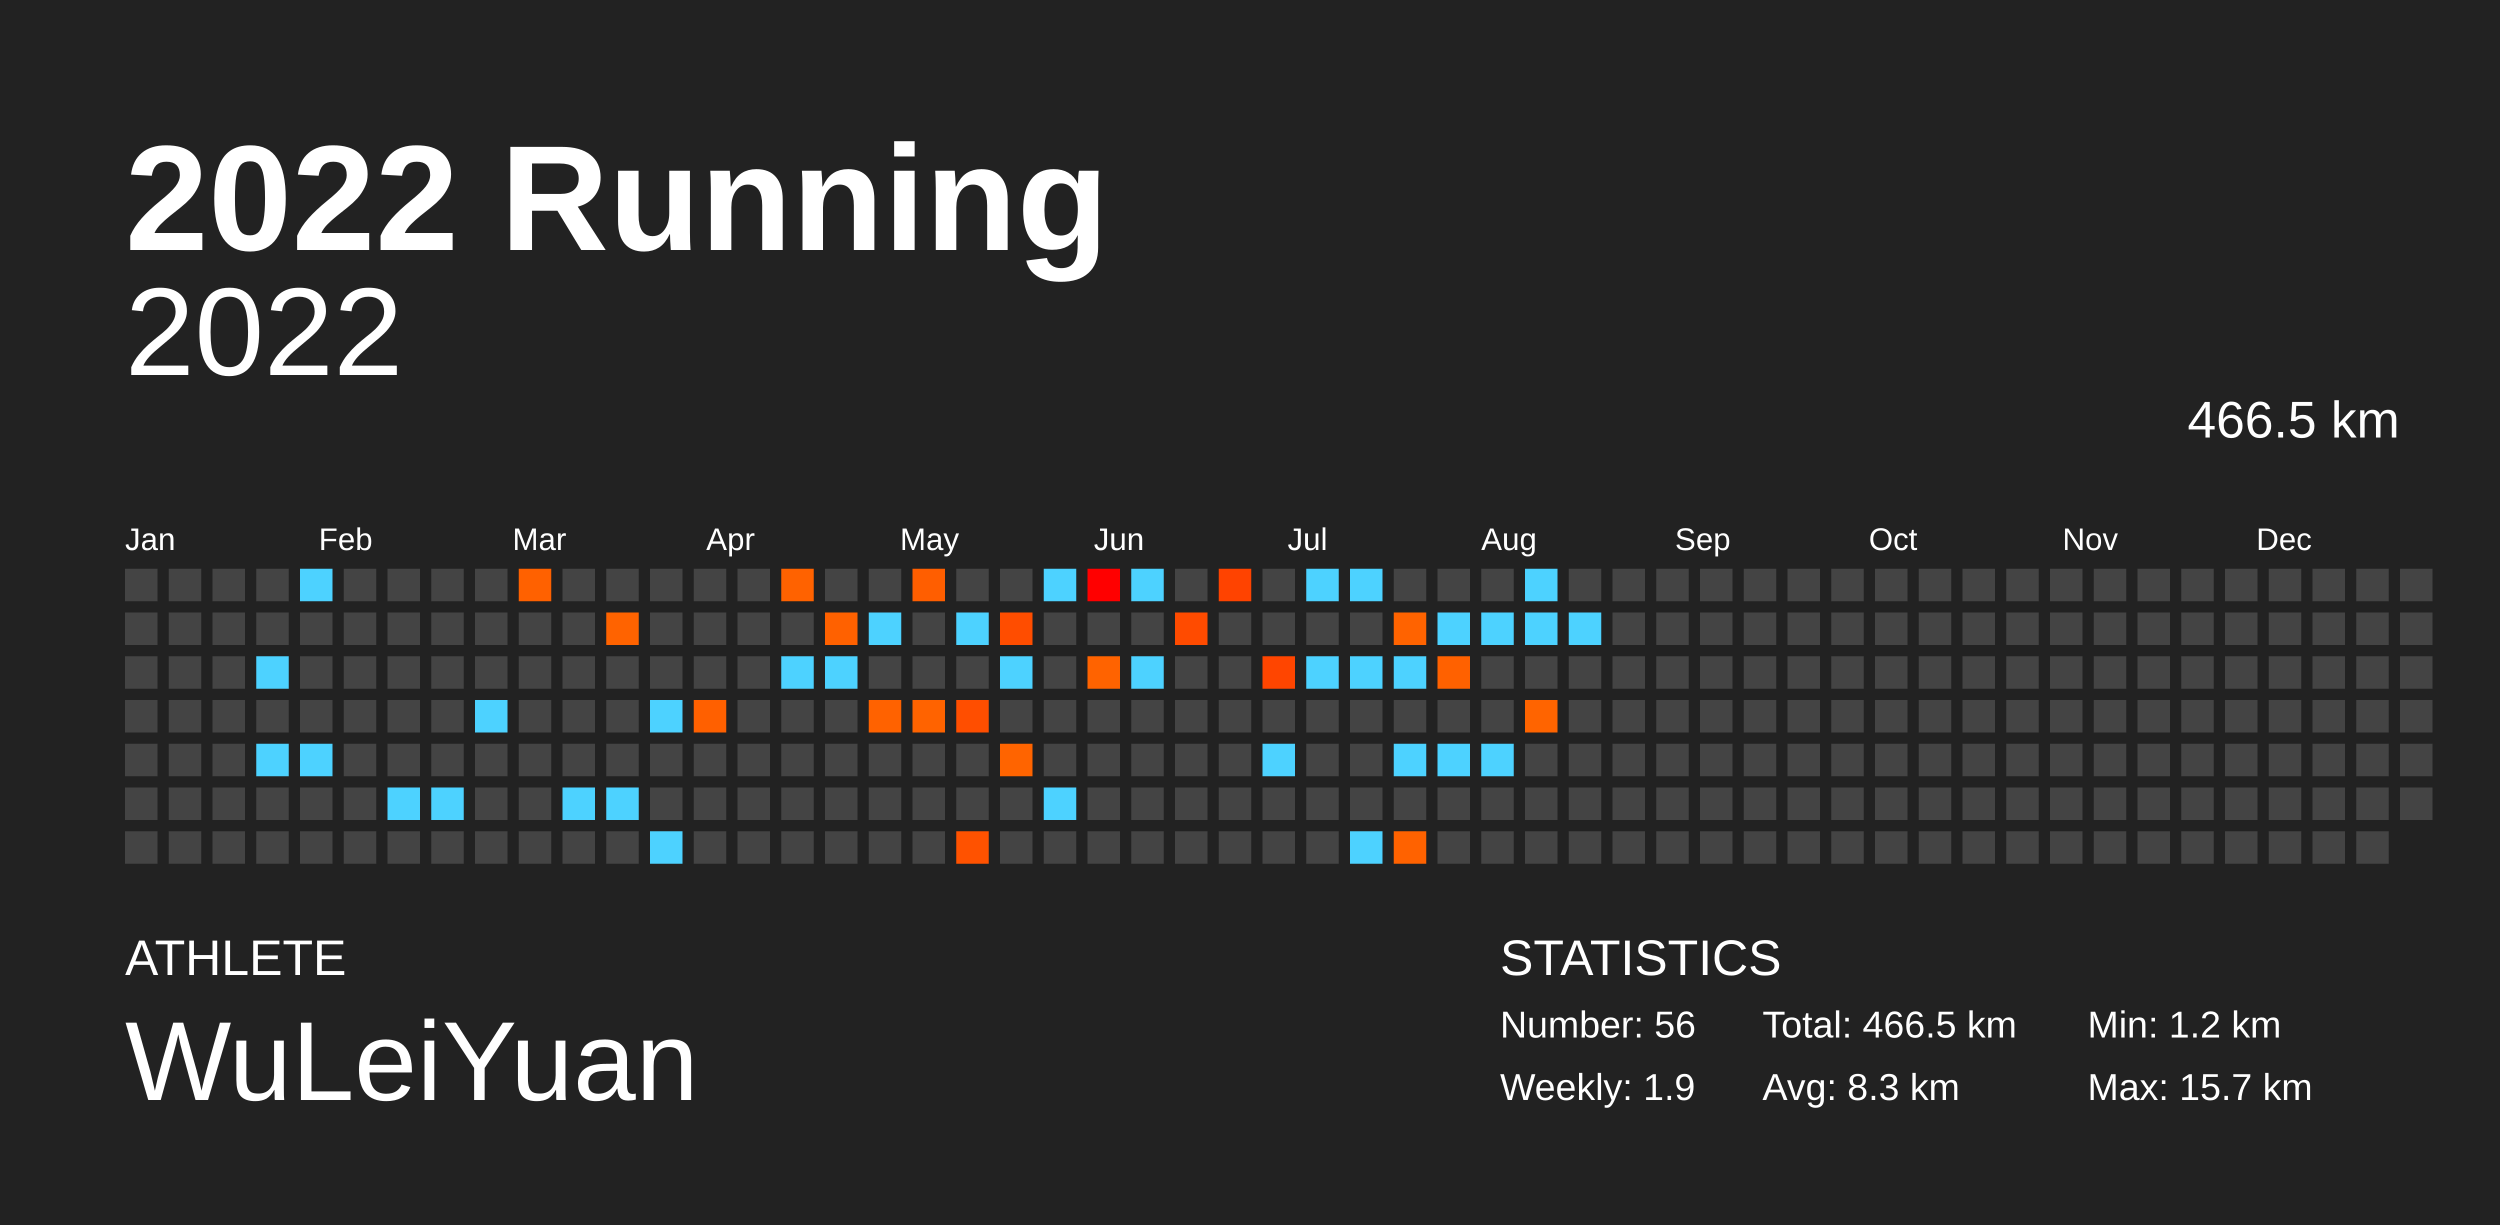
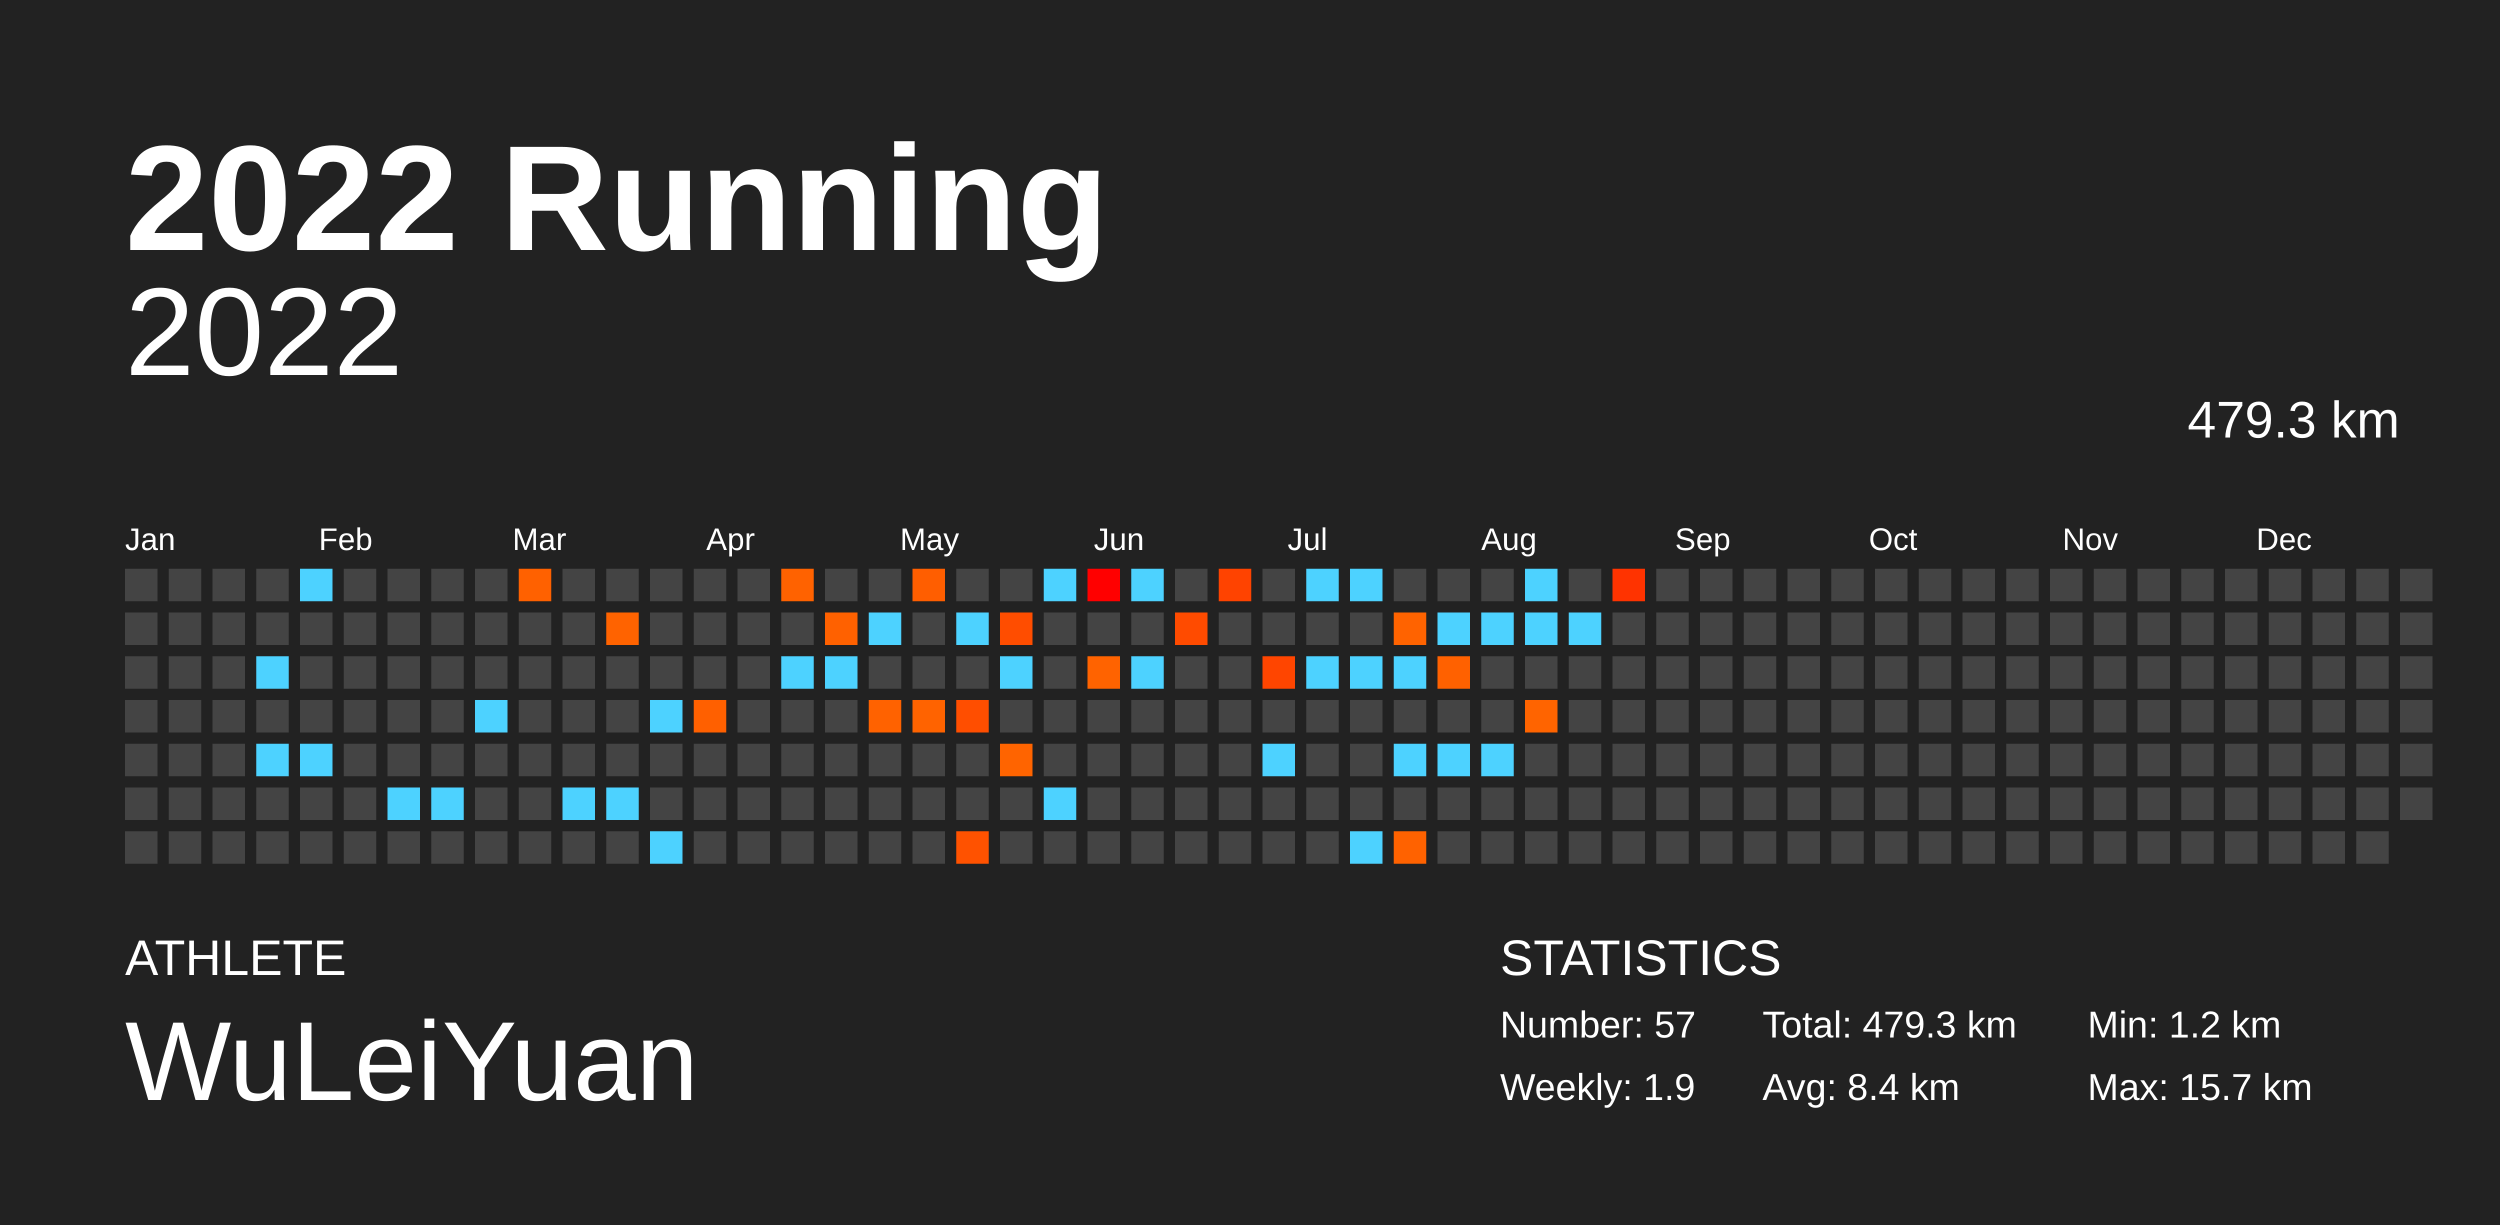
<svg xmlns="http://www.w3.org/2000/svg" baseProfile="full" height="98mm" version="1.1" viewBox="0,0,200,98" width="200mm">
  <defs />
  <rect fill="#222222" height="98" width="200" x="0" y="0" />
  <text fill="#FFFFFF" style="font-size:12px; font-family:Arial; font-weight:bold;" x="10" y="20">2022 Running</text>
  <text fill="#FFFFFF" style="font-size:4px; font-family:Arial" x="10" y="78">ATHLETE</text>
  <text fill="#FFFFFF" style="font-size:9px; font-family:Arial" x="10" y="88">WuLeiYuan</text>
  <text fill="#FFFFFF" style="font-size:4px; font-family:Arial" x="120" y="78">STATISTICS</text>
-   <text fill="#FFFFFF" style="font-size:3px; font-family:Arial" x="120" y="83">Number: 56</text>
+   <text fill="#FFFFFF" style="font-size:3px; font-family:Arial" x="120" y="83">Number: 57</text>
  <text fill="#FFFFFF" style="font-size:3px; font-family:Arial" x="120" y="88">Weekly: 1.9</text>
-   <text fill="#FFFFFF" style="font-size:3px; font-family:Arial" x="141" y="83">Total: 466.5 km</text>
-   <text fill="#FFFFFF" style="font-size:3px; font-family:Arial" x="141" y="88">Avg: 8.3 km</text>
+   <text fill="#FFFFFF" style="font-size:3px; font-family:Arial" x="141" y="83">Total: 479.3 km</text>
+   <text fill="#FFFFFF" style="font-size:3px; font-family:Arial" x="141" y="88">Avg: 8.4 km</text>
  <text fill="#FFFFFF" style="font-size:3px; font-family:Arial" x="167" y="83">Min: 1.2 km</text>
  <text fill="#FFFFFF" style="font-size:3px; font-family:Arial" x="167" y="88">Max: 15.7 km</text>
  <text alignment-baseline="hanging" fill="#FFFFFF" style="font-size:10.0px; font-family:Arial;" x="10" y="30">2022</text>
-   <text alignment-baseline="hanging" fill="#FFFFFF" style="font-size:4.125px; font-family:Arial;" x="175" y="35">466.5 km</text>
+   <text alignment-baseline="hanging" fill="#FFFFFF" style="font-size:4.125px; font-family:Arial;" x="175" y="35">479.3 km</text>
  <text fill="#FFFFFF" style="font-size:2.5px; font-family:Arial" x="10.0" y="44">Jan</text>
  <text fill="#FFFFFF" style="font-size:2.5px; font-family:Arial" x="25.5" y="44">Feb</text>
  <text fill="#FFFFFF" style="font-size:2.5px; font-family:Arial" x="41.0" y="44">Mar</text>
  <text fill="#FFFFFF" style="font-size:2.5px; font-family:Arial" x="56.5" y="44">Apr</text>
  <text fill="#FFFFFF" style="font-size:2.5px; font-family:Arial" x="72.0" y="44">May</text>
  <text fill="#FFFFFF" style="font-size:2.5px; font-family:Arial" x="87.5" y="44">Jun</text>
  <text fill="#FFFFFF" style="font-size:2.5px; font-family:Arial" x="103.0" y="44">Jul</text>
  <text fill="#FFFFFF" style="font-size:2.5px; font-family:Arial" x="118.5" y="44">Aug</text>
  <text fill="#FFFFFF" style="font-size:2.5px; font-family:Arial" x="134.0" y="44">Sep</text>
  <text fill="#FFFFFF" style="font-size:2.5px; font-family:Arial" x="149.5" y="44">Oct</text>
  <text fill="#FFFFFF" style="font-size:2.5px; font-family:Arial" x="165.0" y="44">Nov</text>
  <text fill="#FFFFFF" style="font-size:2.5px; font-family:Arial" x="180.5" y="44">Dec</text>
  <rect fill="#444444" height="2.6" width="2.6" x="10.0" y="45.5" />
  <rect fill="#444444" height="2.6" width="2.6" x="10.0" y="49.0" />
  <rect fill="#444444" height="2.6" width="2.6" x="10.0" y="52.5" />
  <rect fill="#444444" height="2.6" width="2.6" x="10.0" y="56.0" />
  <rect fill="#444444" height="2.6" width="2.6" x="10.0" y="59.5" />
  <rect fill="#444444" height="2.6" width="2.6" x="10.0" y="63.0" />
  <rect fill="#444444" height="2.6" width="2.6" x="10.0" y="66.5" />
  <rect fill="#444444" height="2.6" width="2.6" x="13.5" y="45.5" />
  <rect fill="#444444" height="2.6" width="2.6" x="13.5" y="49.0" />
  <rect fill="#444444" height="2.6" width="2.6" x="13.5" y="52.5" />
  <rect fill="#444444" height="2.6" width="2.6" x="13.5" y="56.0" />
  <rect fill="#444444" height="2.6" width="2.6" x="13.5" y="59.5" />
  <rect fill="#444444" height="2.6" width="2.6" x="13.5" y="63.0" />
  <rect fill="#444444" height="2.6" width="2.6" x="13.5" y="66.5" />
  <rect fill="#444444" height="2.6" width="2.6" x="17.0" y="45.5" />
  <rect fill="#444444" height="2.6" width="2.6" x="17.0" y="49.0" />
  <rect fill="#444444" height="2.6" width="2.6" x="17.0" y="52.5" />
  <rect fill="#444444" height="2.6" width="2.6" x="17.0" y="56.0" />
  <rect fill="#444444" height="2.6" width="2.6" x="17.0" y="59.5" />
  <rect fill="#444444" height="2.6" width="2.6" x="17.0" y="63.0" />
  <rect fill="#444444" height="2.6" width="2.6" x="17.0" y="66.5" />
  <rect fill="#444444" height="2.6" width="2.6" x="20.5" y="45.5" />
  <rect fill="#444444" height="2.6" width="2.6" x="20.5" y="49.0" />
  <rect fill="#4dd2ff" height="2.6" width="2.6" x="20.5" y="52.5" />
  <rect fill="#444444" height="2.6" width="2.6" x="20.5" y="56.0" />
  <rect fill="#4dd2ff" height="2.6" width="2.6" x="20.5" y="59.5" />
  <rect fill="#444444" height="2.6" width="2.6" x="20.5" y="63.0" />
  <rect fill="#444444" height="2.6" width="2.6" x="20.5" y="66.5" />
  <rect fill="#4dd2ff" height="2.6" width="2.6" x="24.0" y="45.5" />
  <rect fill="#444444" height="2.6" width="2.6" x="24.0" y="49.0" />
  <rect fill="#444444" height="2.6" width="2.6" x="24.0" y="52.5" />
  <rect fill="#444444" height="2.6" width="2.6" x="24.0" y="56.0" />
  <rect fill="#4dd2ff" height="2.6" width="2.6" x="24.0" y="59.5" />
  <rect fill="#444444" height="2.6" width="2.6" x="24.0" y="63.0" />
  <rect fill="#444444" height="2.6" width="2.6" x="24.0" y="66.5" />
  <rect fill="#444444" height="2.6" width="2.6" x="27.5" y="45.5" />
  <rect fill="#444444" height="2.6" width="2.6" x="27.5" y="49.0" />
  <rect fill="#444444" height="2.6" width="2.6" x="27.5" y="52.5" />
  <rect fill="#444444" height="2.6" width="2.6" x="27.5" y="56.0" />
  <rect fill="#444444" height="2.6" width="2.6" x="27.5" y="59.5" />
  <rect fill="#444444" height="2.6" width="2.6" x="27.5" y="63.0" />
  <rect fill="#444444" height="2.6" width="2.6" x="27.5" y="66.5" />
  <rect fill="#444444" height="2.6" width="2.6" x="31.0" y="45.5" />
  <rect fill="#444444" height="2.6" width="2.6" x="31.0" y="49.0" />
  <rect fill="#444444" height="2.6" width="2.6" x="31.0" y="52.5" />
  <rect fill="#444444" height="2.6" width="2.6" x="31.0" y="56.0" />
  <rect fill="#444444" height="2.6" width="2.6" x="31.0" y="59.5" />
  <rect fill="#4dd2ff" height="2.6" width="2.6" x="31.0" y="63.0" />
  <rect fill="#444444" height="2.6" width="2.6" x="31.0" y="66.5" />
  <rect fill="#444444" height="2.6" width="2.6" x="34.5" y="45.5" />
  <rect fill="#444444" height="2.6" width="2.6" x="34.5" y="49.0" />
  <rect fill="#444444" height="2.6" width="2.6" x="34.5" y="52.5" />
  <rect fill="#444444" height="2.6" width="2.6" x="34.5" y="56.0" />
  <rect fill="#444444" height="2.6" width="2.6" x="34.5" y="59.5" />
  <rect fill="#4dd2ff" height="2.6" width="2.6" x="34.5" y="63.0" />
  <rect fill="#444444" height="2.6" width="2.6" x="34.5" y="66.5" />
  <rect fill="#444444" height="2.6" width="2.6" x="38.0" y="45.5" />
  <rect fill="#444444" height="2.6" width="2.6" x="38.0" y="49.0" />
  <rect fill="#444444" height="2.6" width="2.6" x="38.0" y="52.5" />
  <rect fill="#4dd2ff" height="2.6" width="2.6" x="38.0" y="56.0" />
  <rect fill="#444444" height="2.6" width="2.6" x="38.0" y="59.5" />
  <rect fill="#444444" height="2.6" width="2.6" x="38.0" y="63.0" />
  <rect fill="#444444" height="2.6" width="2.6" x="38.0" y="66.5" />
  <rect fill="#ff6100" height="2.6" width="2.6" x="41.5" y="45.5" />
  <rect fill="#444444" height="2.6" width="2.6" x="41.5" y="49.0" />
  <rect fill="#444444" height="2.6" width="2.6" x="41.5" y="52.5" />
  <rect fill="#444444" height="2.6" width="2.6" x="41.5" y="56.0" />
  <rect fill="#444444" height="2.6" width="2.6" x="41.5" y="59.5" />
  <rect fill="#444444" height="2.6" width="2.6" x="41.5" y="63.0" />
  <rect fill="#444444" height="2.6" width="2.6" x="41.5" y="66.5" />
  <rect fill="#444444" height="2.6" width="2.6" x="45.0" y="45.5" />
  <rect fill="#444444" height="2.6" width="2.6" x="45.0" y="49.0" />
  <rect fill="#444444" height="2.6" width="2.6" x="45.0" y="52.5" />
  <rect fill="#444444" height="2.6" width="2.6" x="45.0" y="56.0" />
  <rect fill="#444444" height="2.6" width="2.6" x="45.0" y="59.5" />
  <rect fill="#4dd2ff" height="2.6" width="2.6" x="45.0" y="63.0" />
  <rect fill="#444444" height="2.6" width="2.6" x="45.0" y="66.5" />
  <rect fill="#444444" height="2.6" width="2.6" x="48.5" y="45.5" />
  <rect fill="#ff6300" height="2.6" width="2.6" x="48.5" y="49.0" />
  <rect fill="#444444" height="2.6" width="2.6" x="48.5" y="52.5" />
  <rect fill="#444444" height="2.6" width="2.6" x="48.5" y="56.0" />
  <rect fill="#444444" height="2.6" width="2.6" x="48.5" y="59.5" />
  <rect fill="#4dd2ff" height="2.6" width="2.6" x="48.5" y="63.0" />
  <rect fill="#444444" height="2.6" width="2.6" x="48.5" y="66.5" />
  <rect fill="#444444" height="2.6" width="2.6" x="52.0" y="45.5" />
  <rect fill="#444444" height="2.6" width="2.6" x="52.0" y="49.0" />
  <rect fill="#444444" height="2.6" width="2.6" x="52.0" y="52.5" />
  <rect fill="#4dd2ff" height="2.6" width="2.6" x="52.0" y="56.0" />
  <rect fill="#444444" height="2.6" width="2.6" x="52.0" y="59.5" />
  <rect fill="#444444" height="2.6" width="2.6" x="52.0" y="63.0" />
  <rect fill="#4dd2ff" height="2.6" width="2.6" x="52.0" y="66.5" />
  <rect fill="#444444" height="2.6" width="2.6" x="55.5" y="45.5" />
  <rect fill="#444444" height="2.6" width="2.6" x="55.5" y="49.0" />
  <rect fill="#444444" height="2.6" width="2.6" x="55.5" y="52.5" />
  <rect fill="#ff6000" height="2.6" width="2.6" x="55.5" y="56.0" />
  <rect fill="#444444" height="2.6" width="2.6" x="55.5" y="59.5" />
  <rect fill="#444444" height="2.6" width="2.6" x="55.5" y="63.0" />
  <rect fill="#444444" height="2.6" width="2.6" x="55.5" y="66.5" />
  <rect fill="#444444" height="2.6" width="2.6" x="59.0" y="45.5" />
  <rect fill="#444444" height="2.6" width="2.6" x="59.0" y="49.0" />
  <rect fill="#444444" height="2.6" width="2.6" x="59.0" y="52.5" />
  <rect fill="#444444" height="2.6" width="2.6" x="59.0" y="56.0" />
  <rect fill="#444444" height="2.6" width="2.6" x="59.0" y="59.5" />
  <rect fill="#444444" height="2.6" width="2.6" x="59.0" y="63.0" />
  <rect fill="#444444" height="2.6" width="2.6" x="59.0" y="66.5" />
  <rect fill="#ff6200" height="2.6" width="2.6" x="62.5" y="45.5" />
  <rect fill="#444444" height="2.6" width="2.6" x="62.5" y="49.0" />
  <rect fill="#4dd2ff" height="2.6" width="2.6" x="62.5" y="52.5" />
  <rect fill="#444444" height="2.6" width="2.6" x="62.5" y="56.0" />
  <rect fill="#444444" height="2.6" width="2.6" x="62.5" y="59.5" />
  <rect fill="#444444" height="2.6" width="2.6" x="62.5" y="63.0" />
  <rect fill="#444444" height="2.6" width="2.6" x="62.5" y="66.5" />
  <rect fill="#444444" height="2.6" width="2.6" x="66.0" y="45.5" />
  <rect fill="#ff6100" height="2.6" width="2.6" x="66.0" y="49.0" />
  <rect fill="#4dd2ff" height="2.6" width="2.6" x="66.0" y="52.5" />
  <rect fill="#444444" height="2.6" width="2.6" x="66.0" y="56.0" />
  <rect fill="#444444" height="2.6" width="2.6" x="66.0" y="59.5" />
  <rect fill="#444444" height="2.6" width="2.6" x="66.0" y="63.0" />
  <rect fill="#444444" height="2.6" width="2.6" x="66.0" y="66.5" />
  <rect fill="#444444" height="2.6" width="2.6" x="69.5" y="45.5" />
  <rect fill="#4dd2ff" height="2.6" width="2.6" x="69.5" y="49.0" />
  <rect fill="#444444" height="2.6" width="2.6" x="69.5" y="52.5" />
  <rect fill="#ff6200" height="2.6" width="2.6" x="69.5" y="56.0" />
  <rect fill="#444444" height="2.6" width="2.6" x="69.5" y="59.5" />
  <rect fill="#444444" height="2.6" width="2.6" x="69.5" y="63.0" />
  <rect fill="#444444" height="2.6" width="2.6" x="69.5" y="66.5" />
  <rect fill="#ff5e00" height="2.6" width="2.6" x="73.0" y="45.5" />
  <rect fill="#444444" height="2.6" width="2.6" x="73.0" y="49.0" />
  <rect fill="#444444" height="2.6" width="2.6" x="73.0" y="52.5" />
  <rect fill="#ff6300" height="2.6" width="2.6" x="73.0" y="56.0" />
  <rect fill="#444444" height="2.6" width="2.6" x="73.0" y="59.5" />
  <rect fill="#444444" height="2.6" width="2.6" x="73.0" y="63.0" />
  <rect fill="#444444" height="2.6" width="2.6" x="73.0" y="66.5" />
  <rect fill="#444444" height="2.6" width="2.6" x="76.5" y="45.5" />
  <rect fill="#4dd2ff" height="2.6" width="2.6" x="76.5" y="49.0" />
  <rect fill="#444444" height="2.6" width="2.6" x="76.5" y="52.5" />
  <rect fill="#ff4e00" height="2.6" width="2.6" x="76.5" y="56.0" />
  <rect fill="#444444" height="2.6" width="2.6" x="76.5" y="59.5" />
  <rect fill="#444444" height="2.6" width="2.6" x="76.5" y="63.0" />
  <rect fill="#ff5200" height="2.6" width="2.6" x="76.5" y="66.5" />
  <rect fill="#444444" height="2.6" width="2.6" x="80.0" y="45.5" />
  <rect fill="#ff4d00" height="2.6" width="2.6" x="80.0" y="49.0" />
  <rect fill="#4dd2ff" height="2.6" width="2.6" x="80.0" y="52.5" />
  <rect fill="#444444" height="2.6" width="2.6" x="80.0" y="56.0" />
  <rect fill="#ff6400" height="2.6" width="2.6" x="80.0" y="59.5" />
  <rect fill="#444444" height="2.6" width="2.6" x="80.0" y="63.0" />
  <rect fill="#444444" height="2.6" width="2.6" x="80.0" y="66.5" />
  <rect fill="#4dd2ff" height="2.6" width="2.6" x="83.5" y="45.5" />
  <rect fill="#444444" height="2.6" width="2.6" x="83.5" y="49.0" />
  <rect fill="#444444" height="2.6" width="2.6" x="83.5" y="52.5" />
  <rect fill="#444444" height="2.6" width="2.6" x="83.5" y="56.0" />
  <rect fill="#444444" height="2.6" width="2.6" x="83.5" y="59.5" />
  <rect fill="#4dd2ff" height="2.6" width="2.6" x="83.5" y="63.0" />
  <rect fill="#444444" height="2.6" width="2.6" x="83.5" y="66.5" />
  <rect fill="#ff0000" height="2.6" width="2.6" x="87.0" y="45.5" />
  <rect fill="#444444" height="2.6" width="2.6" x="87.0" y="49.0" />
  <rect fill="#ff6300" height="2.6" width="2.6" x="87.0" y="52.5" />
  <rect fill="#444444" height="2.6" width="2.6" x="87.0" y="56.0" />
  <rect fill="#444444" height="2.6" width="2.6" x="87.0" y="59.5" />
  <rect fill="#444444" height="2.6" width="2.6" x="87.0" y="63.0" />
  <rect fill="#444444" height="2.6" width="2.6" x="87.0" y="66.5" />
  <rect fill="#4dd2ff" height="2.6" width="2.6" x="90.5" y="45.5" />
  <rect fill="#444444" height="2.6" width="2.6" x="90.5" y="49.0" />
  <rect fill="#4dd2ff" height="2.6" width="2.6" x="90.5" y="52.5" />
  <rect fill="#444444" height="2.6" width="2.6" x="90.5" y="56.0" />
  <rect fill="#444444" height="2.6" width="2.6" x="90.5" y="59.5" />
  <rect fill="#444444" height="2.6" width="2.6" x="90.5" y="63.0" />
  <rect fill="#444444" height="2.6" width="2.6" x="90.5" y="66.5" />
  <rect fill="#444444" height="2.6" width="2.6" x="94.0" y="45.5" />
  <rect fill="#ff4b00" height="2.6" width="2.6" x="94.0" y="49.0" />
  <rect fill="#444444" height="2.6" width="2.6" x="94.0" y="52.5" />
  <rect fill="#444444" height="2.6" width="2.6" x="94.0" y="56.0" />
  <rect fill="#444444" height="2.6" width="2.6" x="94.0" y="59.5" />
  <rect fill="#444444" height="2.6" width="2.6" x="94.0" y="63.0" />
  <rect fill="#444444" height="2.6" width="2.6" x="94.0" y="66.5" />
  <rect fill="#ff4300" height="2.6" width="2.6" x="97.5" y="45.5" />
  <rect fill="#444444" height="2.6" width="2.6" x="97.5" y="49.0" />
  <rect fill="#444444" height="2.6" width="2.6" x="97.5" y="52.5" />
  <rect fill="#444444" height="2.6" width="2.6" x="97.5" y="56.0" />
  <rect fill="#444444" height="2.6" width="2.6" x="97.5" y="59.5" />
  <rect fill="#444444" height="2.6" width="2.6" x="97.5" y="63.0" />
  <rect fill="#444444" height="2.6" width="2.6" x="97.5" y="66.5" />
  <rect fill="#444444" height="2.6" width="2.6" x="101.0" y="45.5" />
  <rect fill="#444444" height="2.6" width="2.6" x="101.0" y="49.0" />
  <rect fill="#ff4500" height="2.6" width="2.6" x="101.0" y="52.5" />
  <rect fill="#444444" height="2.6" width="2.6" x="101.0" y="56.0" />
  <rect fill="#4dd2ff" height="2.6" width="2.6" x="101.0" y="59.5" />
  <rect fill="#444444" height="2.6" width="2.6" x="101.0" y="63.0" />
  <rect fill="#444444" height="2.6" width="2.6" x="101.0" y="66.5" />
  <rect fill="#4dd2ff" height="2.6" width="2.6" x="104.5" y="45.5" />
  <rect fill="#444444" height="2.6" width="2.6" x="104.5" y="49.0" />
  <rect fill="#4dd2ff" height="2.6" width="2.6" x="104.5" y="52.5" />
  <rect fill="#444444" height="2.6" width="2.6" x="104.5" y="56.0" />
  <rect fill="#444444" height="2.6" width="2.6" x="104.5" y="59.5" />
  <rect fill="#444444" height="2.6" width="2.6" x="104.5" y="63.0" />
  <rect fill="#444444" height="2.6" width="2.6" x="104.5" y="66.5" />
  <rect fill="#4dd2ff" height="2.6" width="2.6" x="108.0" y="45.5" />
  <rect fill="#444444" height="2.6" width="2.6" x="108.0" y="49.0" />
  <rect fill="#4dd2ff" height="2.6" width="2.6" x="108.0" y="52.5" />
  <rect fill="#444444" height="2.6" width="2.6" x="108.0" y="56.0" />
  <rect fill="#444444" height="2.6" width="2.6" x="108.0" y="59.5" />
  <rect fill="#444444" height="2.6" width="2.6" x="108.0" y="63.0" />
  <rect fill="#4dd2ff" height="2.6" width="2.6" x="108.0" y="66.5" />
  <rect fill="#444444" height="2.6" width="2.6" x="111.5" y="45.5" />
  <rect fill="#ff6300" height="2.6" width="2.6" x="111.5" y="49.0" />
  <rect fill="#4dd2ff" height="2.6" width="2.6" x="111.5" y="52.5" />
  <rect fill="#444444" height="2.6" width="2.6" x="111.5" y="56.0" />
  <rect fill="#4dd2ff" height="2.6" width="2.6" x="111.5" y="59.5" />
  <rect fill="#444444" height="2.6" width="2.6" x="111.5" y="63.0" />
  <rect fill="#ff6200" height="2.6" width="2.6" x="111.5" y="66.5" />
  <rect fill="#444444" height="2.6" width="2.6" x="115.0" y="45.5" />
  <rect fill="#4dd2ff" height="2.6" width="2.6" x="115.0" y="49.0" />
  <rect fill="#ff6100" height="2.6" width="2.6" x="115.0" y="52.5" />
  <rect fill="#444444" height="2.6" width="2.6" x="115.0" y="56.0" />
  <rect fill="#4dd2ff" height="2.6" width="2.6" x="115.0" y="59.5" />
  <rect fill="#444444" height="2.6" width="2.6" x="115.0" y="63.0" />
  <rect fill="#444444" height="2.6" width="2.6" x="115.0" y="66.5" />
  <rect fill="#444444" height="2.6" width="2.6" x="118.5" y="45.5" />
  <rect fill="#4dd2ff" height="2.6" width="2.6" x="118.5" y="49.0" />
  <rect fill="#444444" height="2.6" width="2.6" x="118.5" y="52.5" />
  <rect fill="#444444" height="2.6" width="2.6" x="118.5" y="56.0" />
  <rect fill="#4dd2ff" height="2.6" width="2.6" x="118.5" y="59.5" />
  <rect fill="#444444" height="2.6" width="2.6" x="118.5" y="63.0" />
  <rect fill="#444444" height="2.6" width="2.6" x="118.5" y="66.5" />
  <rect fill="#4dd2ff" height="2.6" width="2.6" x="122.0" y="45.5" />
  <rect fill="#4dd2ff" height="2.6" width="2.6" x="122.0" y="49.0" />
  <rect fill="#444444" height="2.6" width="2.6" x="122.0" y="52.5" />
  <rect fill="#ff6400" height="2.6" width="2.6" x="122.0" y="56.0" />
  <rect fill="#444444" height="2.6" width="2.6" x="122.0" y="59.5" />
  <rect fill="#444444" height="2.6" width="2.6" x="122.0" y="63.0" />
  <rect fill="#444444" height="2.6" width="2.6" x="122.0" y="66.5" />
  <rect fill="#444444" height="2.6" width="2.6" x="125.5" y="45.5" />
  <rect fill="#4dd2ff" height="2.6" width="2.6" x="125.5" y="49.0" />
  <rect fill="#444444" height="2.6" width="2.6" x="125.5" y="52.5" />
  <rect fill="#444444" height="2.6" width="2.6" x="125.5" y="56.0" />
  <rect fill="#444444" height="2.6" width="2.6" x="125.5" y="59.5" />
  <rect fill="#444444" height="2.6" width="2.6" x="125.5" y="63.0" />
  <rect fill="#444444" height="2.6" width="2.6" x="125.5" y="66.5" />
-   <rect fill="#444444" height="2.6" width="2.6" x="129.0" y="45.5" />
+   <rect fill="#ff3300" height="2.6" width="2.6" x="129.0" y="45.5" />
  <rect fill="#444444" height="2.6" width="2.6" x="129.0" y="49.0" />
  <rect fill="#444444" height="2.6" width="2.6" x="129.0" y="52.5" />
  <rect fill="#444444" height="2.6" width="2.6" x="129.0" y="56.0" />
  <rect fill="#444444" height="2.6" width="2.6" x="129.0" y="59.5" />
  <rect fill="#444444" height="2.6" width="2.6" x="129.0" y="63.0" />
  <rect fill="#444444" height="2.6" width="2.6" x="129.0" y="66.5" />
  <rect fill="#444444" height="2.6" width="2.6" x="132.5" y="45.5" />
  <rect fill="#444444" height="2.6" width="2.6" x="132.5" y="49.0" />
  <rect fill="#444444" height="2.6" width="2.6" x="132.5" y="52.5" />
  <rect fill="#444444" height="2.6" width="2.6" x="132.5" y="56.0" />
  <rect fill="#444444" height="2.6" width="2.6" x="132.5" y="59.5" />
  <rect fill="#444444" height="2.6" width="2.6" x="132.5" y="63.0" />
  <rect fill="#444444" height="2.6" width="2.6" x="132.5" y="66.5" />
  <rect fill="#444444" height="2.6" width="2.6" x="136.0" y="45.5" />
  <rect fill="#444444" height="2.6" width="2.6" x="136.0" y="49.0" />
  <rect fill="#444444" height="2.6" width="2.6" x="136.0" y="52.5" />
  <rect fill="#444444" height="2.6" width="2.6" x="136.0" y="56.0" />
  <rect fill="#444444" height="2.6" width="2.6" x="136.0" y="59.5" />
  <rect fill="#444444" height="2.6" width="2.6" x="136.0" y="63.0" />
  <rect fill="#444444" height="2.6" width="2.6" x="136.0" y="66.5" />
  <rect fill="#444444" height="2.6" width="2.6" x="139.5" y="45.5" />
  <rect fill="#444444" height="2.6" width="2.6" x="139.5" y="49.0" />
  <rect fill="#444444" height="2.6" width="2.6" x="139.5" y="52.5" />
  <rect fill="#444444" height="2.6" width="2.6" x="139.5" y="56.0" />
  <rect fill="#444444" height="2.6" width="2.6" x="139.5" y="59.5" />
  <rect fill="#444444" height="2.6" width="2.6" x="139.5" y="63.0" />
  <rect fill="#444444" height="2.6" width="2.6" x="139.5" y="66.5" />
  <rect fill="#444444" height="2.6" width="2.6" x="143.0" y="45.5" />
  <rect fill="#444444" height="2.6" width="2.6" x="143.0" y="49.0" />
  <rect fill="#444444" height="2.6" width="2.6" x="143.0" y="52.5" />
  <rect fill="#444444" height="2.6" width="2.6" x="143.0" y="56.0" />
  <rect fill="#444444" height="2.6" width="2.6" x="143.0" y="59.5" />
  <rect fill="#444444" height="2.6" width="2.6" x="143.0" y="63.0" />
  <rect fill="#444444" height="2.6" width="2.6" x="143.0" y="66.5" />
  <rect fill="#444444" height="2.6" width="2.6" x="146.5" y="45.5" />
  <rect fill="#444444" height="2.6" width="2.6" x="146.5" y="49.0" />
  <rect fill="#444444" height="2.6" width="2.6" x="146.5" y="52.5" />
  <rect fill="#444444" height="2.6" width="2.6" x="146.5" y="56.0" />
  <rect fill="#444444" height="2.6" width="2.6" x="146.5" y="59.5" />
  <rect fill="#444444" height="2.6" width="2.6" x="146.5" y="63.0" />
  <rect fill="#444444" height="2.6" width="2.6" x="146.5" y="66.5" />
  <rect fill="#444444" height="2.6" width="2.6" x="150.0" y="45.5" />
  <rect fill="#444444" height="2.6" width="2.6" x="150.0" y="49.0" />
  <rect fill="#444444" height="2.6" width="2.6" x="150.0" y="52.5" />
  <rect fill="#444444" height="2.6" width="2.6" x="150.0" y="56.0" />
  <rect fill="#444444" height="2.6" width="2.6" x="150.0" y="59.5" />
  <rect fill="#444444" height="2.6" width="2.6" x="150.0" y="63.0" />
  <rect fill="#444444" height="2.6" width="2.6" x="150.0" y="66.5" />
  <rect fill="#444444" height="2.6" width="2.6" x="153.5" y="45.5" />
  <rect fill="#444444" height="2.6" width="2.6" x="153.5" y="49.0" />
  <rect fill="#444444" height="2.6" width="2.6" x="153.5" y="52.5" />
  <rect fill="#444444" height="2.6" width="2.6" x="153.5" y="56.0" />
  <rect fill="#444444" height="2.6" width="2.6" x="153.5" y="59.5" />
  <rect fill="#444444" height="2.6" width="2.6" x="153.5" y="63.0" />
  <rect fill="#444444" height="2.6" width="2.6" x="153.5" y="66.5" />
  <rect fill="#444444" height="2.6" width="2.6" x="157.0" y="45.5" />
  <rect fill="#444444" height="2.6" width="2.6" x="157.0" y="49.0" />
  <rect fill="#444444" height="2.6" width="2.6" x="157.0" y="52.5" />
  <rect fill="#444444" height="2.6" width="2.6" x="157.0" y="56.0" />
  <rect fill="#444444" height="2.6" width="2.6" x="157.0" y="59.5" />
  <rect fill="#444444" height="2.6" width="2.6" x="157.0" y="63.0" />
  <rect fill="#444444" height="2.6" width="2.6" x="157.0" y="66.5" />
  <rect fill="#444444" height="2.6" width="2.6" x="160.5" y="45.5" />
  <rect fill="#444444" height="2.6" width="2.6" x="160.5" y="49.0" />
  <rect fill="#444444" height="2.6" width="2.6" x="160.5" y="52.5" />
  <rect fill="#444444" height="2.6" width="2.6" x="160.5" y="56.0" />
  <rect fill="#444444" height="2.6" width="2.6" x="160.5" y="59.5" />
  <rect fill="#444444" height="2.6" width="2.6" x="160.5" y="63.0" />
  <rect fill="#444444" height="2.6" width="2.6" x="160.5" y="66.5" />
  <rect fill="#444444" height="2.6" width="2.6" x="164.0" y="45.5" />
  <rect fill="#444444" height="2.6" width="2.6" x="164.0" y="49.0" />
  <rect fill="#444444" height="2.6" width="2.6" x="164.0" y="52.5" />
  <rect fill="#444444" height="2.6" width="2.6" x="164.0" y="56.0" />
  <rect fill="#444444" height="2.6" width="2.6" x="164.0" y="59.5" />
  <rect fill="#444444" height="2.6" width="2.6" x="164.0" y="63.0" />
  <rect fill="#444444" height="2.6" width="2.6" x="164.0" y="66.5" />
  <rect fill="#444444" height="2.6" width="2.6" x="167.5" y="45.5" />
  <rect fill="#444444" height="2.6" width="2.6" x="167.5" y="49.0" />
  <rect fill="#444444" height="2.6" width="2.6" x="167.5" y="52.5" />
  <rect fill="#444444" height="2.6" width="2.6" x="167.5" y="56.0" />
  <rect fill="#444444" height="2.6" width="2.6" x="167.5" y="59.5" />
  <rect fill="#444444" height="2.6" width="2.6" x="167.5" y="63.0" />
  <rect fill="#444444" height="2.6" width="2.6" x="167.5" y="66.5" />
  <rect fill="#444444" height="2.6" width="2.6" x="171.0" y="45.5" />
  <rect fill="#444444" height="2.6" width="2.6" x="171.0" y="49.0" />
  <rect fill="#444444" height="2.6" width="2.6" x="171.0" y="52.5" />
  <rect fill="#444444" height="2.6" width="2.6" x="171.0" y="56.0" />
  <rect fill="#444444" height="2.6" width="2.6" x="171.0" y="59.5" />
  <rect fill="#444444" height="2.6" width="2.6" x="171.0" y="63.0" />
  <rect fill="#444444" height="2.6" width="2.6" x="171.0" y="66.5" />
  <rect fill="#444444" height="2.6" width="2.6" x="174.5" y="45.5" />
  <rect fill="#444444" height="2.6" width="2.6" x="174.5" y="49.0" />
  <rect fill="#444444" height="2.6" width="2.6" x="174.5" y="52.5" />
  <rect fill="#444444" height="2.6" width="2.6" x="174.5" y="56.0" />
  <rect fill="#444444" height="2.6" width="2.6" x="174.5" y="59.5" />
  <rect fill="#444444" height="2.6" width="2.6" x="174.5" y="63.0" />
  <rect fill="#444444" height="2.6" width="2.6" x="174.5" y="66.5" />
  <rect fill="#444444" height="2.6" width="2.6" x="178.0" y="45.5" />
  <rect fill="#444444" height="2.6" width="2.6" x="178.0" y="49.0" />
  <rect fill="#444444" height="2.6" width="2.6" x="178.0" y="52.5" />
  <rect fill="#444444" height="2.6" width="2.6" x="178.0" y="56.0" />
  <rect fill="#444444" height="2.6" width="2.6" x="178.0" y="59.5" />
  <rect fill="#444444" height="2.6" width="2.6" x="178.0" y="63.0" />
  <rect fill="#444444" height="2.6" width="2.6" x="178.0" y="66.5" />
  <rect fill="#444444" height="2.6" width="2.6" x="181.5" y="45.5" />
  <rect fill="#444444" height="2.6" width="2.6" x="181.5" y="49.0" />
  <rect fill="#444444" height="2.6" width="2.6" x="181.5" y="52.5" />
  <rect fill="#444444" height="2.6" width="2.6" x="181.5" y="56.0" />
  <rect fill="#444444" height="2.6" width="2.6" x="181.5" y="59.5" />
  <rect fill="#444444" height="2.6" width="2.6" x="181.5" y="63.0" />
  <rect fill="#444444" height="2.6" width="2.6" x="181.5" y="66.5" />
  <rect fill="#444444" height="2.6" width="2.6" x="185.0" y="45.5" />
  <rect fill="#444444" height="2.6" width="2.6" x="185.0" y="49.0" />
  <rect fill="#444444" height="2.6" width="2.6" x="185.0" y="52.5" />
  <rect fill="#444444" height="2.6" width="2.6" x="185.0" y="56.0" />
  <rect fill="#444444" height="2.6" width="2.6" x="185.0" y="59.5" />
  <rect fill="#444444" height="2.6" width="2.6" x="185.0" y="63.0" />
  <rect fill="#444444" height="2.6" width="2.6" x="185.0" y="66.5" />
  <rect fill="#444444" height="2.6" width="2.6" x="188.5" y="45.5" />
  <rect fill="#444444" height="2.6" width="2.6" x="188.5" y="49.0" />
  <rect fill="#444444" height="2.6" width="2.6" x="188.5" y="52.5" />
  <rect fill="#444444" height="2.6" width="2.6" x="188.5" y="56.0" />
  <rect fill="#444444" height="2.6" width="2.6" x="188.5" y="59.5" />
  <rect fill="#444444" height="2.6" width="2.6" x="188.5" y="63.0" />
  <rect fill="#444444" height="2.6" width="2.6" x="188.5" y="66.5" />
  <rect fill="#444444" height="2.6" width="2.6" x="192.0" y="45.5" />
  <rect fill="#444444" height="2.6" width="2.6" x="192.0" y="49.0" />
  <rect fill="#444444" height="2.6" width="2.6" x="192.0" y="52.5" />
  <rect fill="#444444" height="2.6" width="2.6" x="192.0" y="56.0" />
  <rect fill="#444444" height="2.6" width="2.6" x="192.0" y="59.5" />
  <rect fill="#444444" height="2.6" width="2.6" x="192.0" y="63.0" />
</svg>
